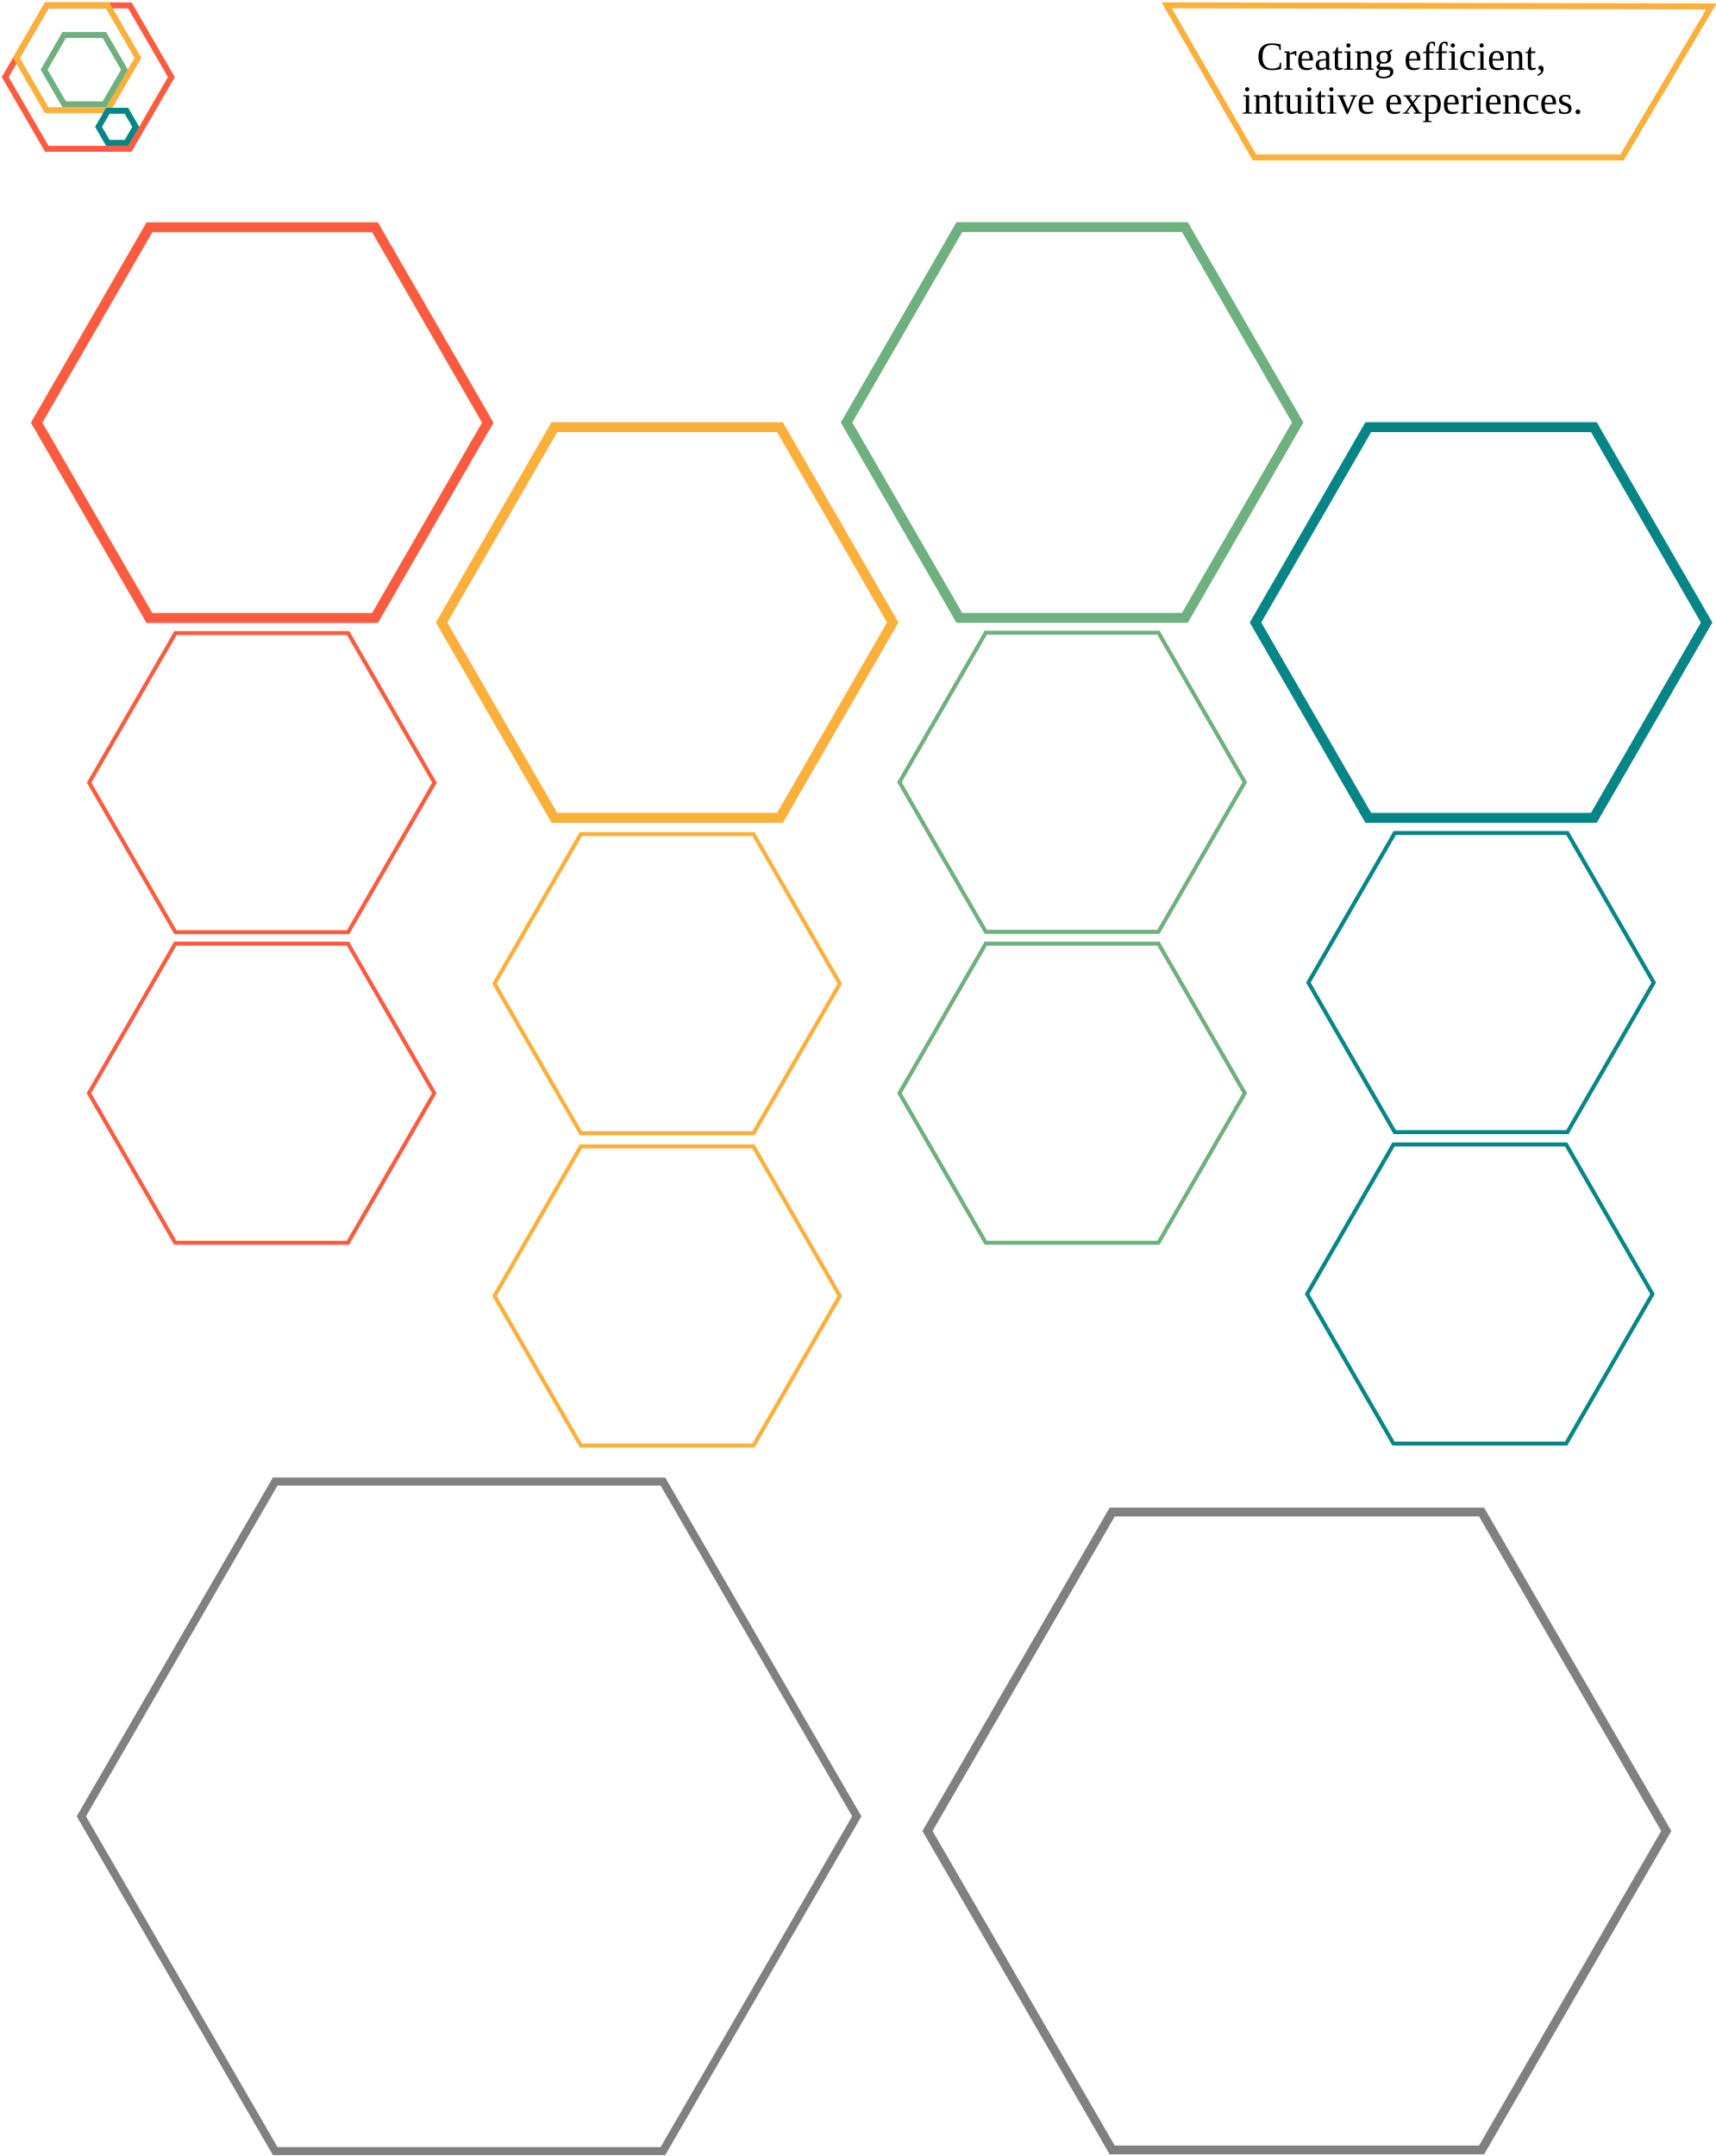
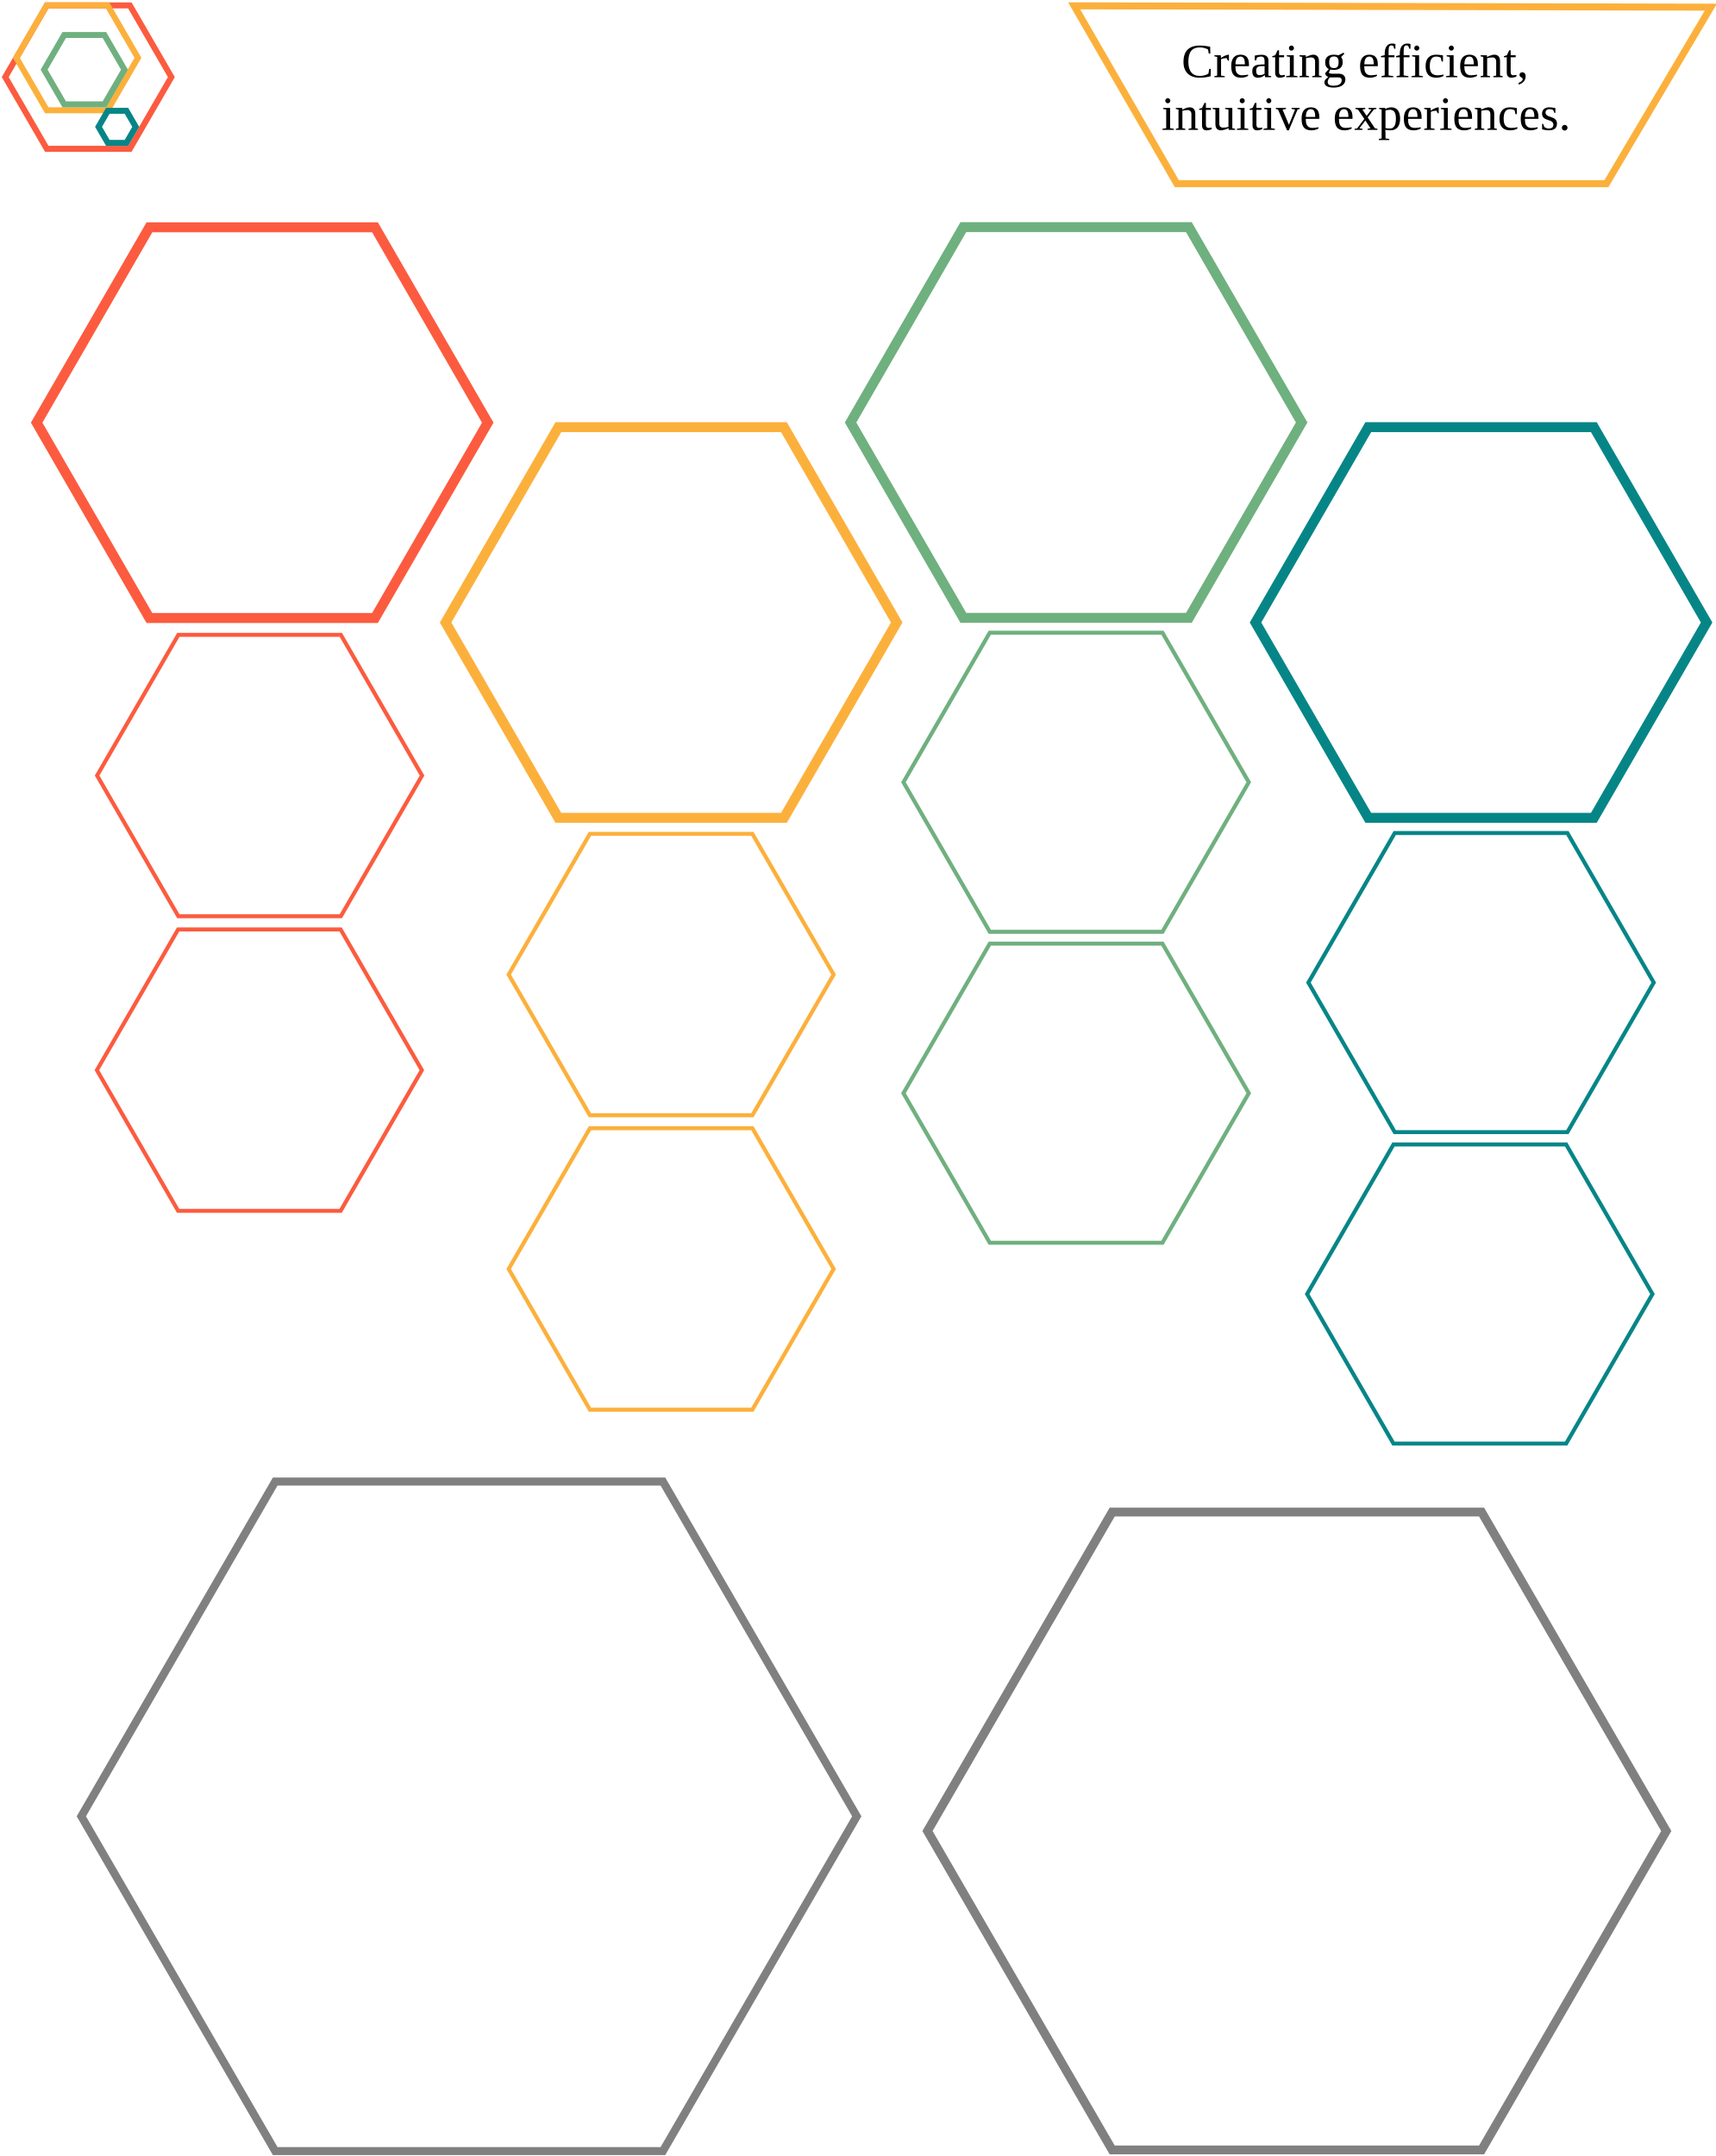
<svg xmlns="http://www.w3.org/2000/svg" xmlns:xlink="http://www.w3.org/1999/xlink" id="svg2" version="1.1" width="860.703" height="1081.35">
  <defs id="defs6" />
  <text xml:space="preserve" style="font-size:40px;font-style:normal;font-weight:normal;line-height:125%;letter-spacing:0px;word-spacing:0px;fill:#000000;fill-opacity:1;stroke:none;font-family:Sans" x="759.629" y="28.686" id="text3011">
    <tspan id="tspan3013" x="759.629" y="28.686" />
  </text>
  <flowRoot xml:space="preserve" id="flowRoot4327" style="font-size:11px;font-style:normal;font-weight:normal;line-height:125%;letter-spacing:0px;word-spacing:0px;fill:#000000;fill-opacity:1;stroke:none;font-family:Museo 300;-inkscape-font-specification:Museo 300" transform="translate(48.88329,44.35)">
    <flowRegion id="flowRegion4329">
      <rect id="rect4331" width="146" height="126" x="243" y="594" style="font-size:11px;font-family:Museo 300;-inkscape-font-specification:Museo 300" />
    </flowRegion>
    <flowPara id="flowPara4333" />
  </flowRoot>
  <flowRoot xml:space="preserve" id="flowRoot4421" style="font-size:11px;font-style:normal;font-weight:normal;line-height:125%;letter-spacing:0px;word-spacing:0px;fill:#000000;fill-opacity:1;stroke:none;font-family:Museo 700;-inkscape-font-specification:Museo 700" transform="translate(48.88329,44.35)">
    <flowRegion id="flowRegion4423">
      <rect id="rect4425" width="275" height="97" x="34" y="18" style="font-size:11px;font-family:Museo 700;-inkscape-font-specification:Museo 700" />
    </flowRegion>
    <flowPara id="flowPara4427" />
  </flowRoot>
  <g id="g3086" transform="translate(-178.482,-8.210526)">
-     <g transform="translate(2,18.63221)" id="g3906">
+     <g transform="translate(2,17.84672)" id="g3906">
      <flowRoot xml:space="preserve" id="flowRoot3075" style="font-size:56px;font-style:normal;font-weight:normal;line-height:125%;letter-spacing:0px;word-spacing:0px;fill:#000000;fill-opacity:1;stroke:none;font-family:Museo 500;-inkscape-font-specification:Museo 500" transform="translate(44.25297,-13.27036)">
        <flowRegion id="flowRegion3077">
          <rect id="rect3079" width="332" height="104" x="226" y="4" style="font-size:56px;font-family:Museo 500;-inkscape-font-specification:Museo 500" />
        </flowRegion>
        <flowPara id="flowPara3081" style="font-size:56px">Marielle Hsu</flowPara>
      </flowRoot>
      <flowRoot xml:space="preserve" id="flowRoot3130" style="font-size:20px;font-style:normal;font-weight:normal;line-height:125%;letter-spacing:0px;word-spacing:0px;fill:#6f6f6f;fill-opacity:0;stroke:none;font-family:Museo 300;-inkscape-font-specification:Museo 300" transform="translate(-0.3470332,-12.50814)">
        <flowRegion id="flowRegion3132">
          <rect id="rect3134" width="327.699" height="61.512" x="271" y="50" style="font-size:20px;fill:#6f6f6f;fill-opacity:0;font-family:Museo 300;-inkscape-font-specification:Museo 300" />
        </flowRegion>
-         <flowPara id="flowPara3136" style="font-size:20px;font-style:normal;fill:#6e6e6e;fill-opacity:1;-inkscape-font-specification:Museo 300 Light">contact<flowSpan style="font-size:20px;font-style:normal;font-variant:normal;font-weight:normal;font-stretch:normal;font-family:Tahoma;-inkscape-font-specification:Tahoma" id="flowSpan3180">@</flowSpan>mariellehsu.com</flowPara>
+         <flowPara id="flowPara3136" style="font-size:24px;font-style:normal;fill:#6e6e6e;fill-opacity:1;-inkscape-font-specification:Museo 300 Light">contact<flowSpan style="font-size:24px;font-style:normal;font-variant:normal;font-weight:normal;font-stretch:normal;font-family:Tahoma;-inkscape-font-specification:Tahoma" id="flowSpan3180">@</flowSpan>mariellehsu.com</flowPara>
      </flowRoot>
    </g>
    <g id="layer1" transform="matrix(0.2109527,0,0,0.2109527,180.0096,-138.1776)">
      <path style="fill:none;stroke:#fc5b3f;stroke-width:13.606;stroke-linecap:square;stroke-linejoin:miter;stroke-miterlimit:4;stroke-opacity:1;stroke-dasharray:none" id="path2987-4" d="m 300.087,143.791 -94.329,163.383 -188.658,0 -94.329,-163.383 94.329,-163.383 188.658,0 z" transform="matrix(1.046868,0,0,1.043563,86.08695,727.1885)" />
      <path style="fill:none;stroke:#fcb03c;stroke-width:18.59;stroke-linecap:square;stroke-linejoin:miter;stroke-miterlimit:4;stroke-opacity:1;stroke-dasharray:none" id="path2987-4-1" d="m 300.087,143.791 -94.329,163.383 -188.658,0 -94.329,-163.383 94.329,-163.383 188.658,0 z" transform="matrix(0.766218,0,0,0.7637907,90.82925,721.5159)" />
      <path style="fill:none;stroke:#068587;stroke-width:60.764;stroke-linecap:square;stroke-linejoin:miter;stroke-miterlimit:4;stroke-opacity:1;stroke-dasharray:none" id="path2987-4-7" d="m 300.087,143.791 -94.329,163.383 -188.658,0 -94.329,-163.383 94.329,-163.383 188.658,0 z" transform="matrix(0.2344116,0,0,0.2336716,245.1576,961.8998)" />
      <path style="fill:none;stroke:#6fb07f;stroke-width:28.124;stroke-linecap:square;stroke-linejoin:miter;stroke-miterlimit:4;stroke-opacity:1;stroke-dasharray:none" id="path2987-4-4" d="m 300.087,143.791 -94.329,163.383 -188.658,0 -94.329,-163.383 94.329,-163.383 188.658,0 z" transform="matrix(0.5064827,0,0,0.5048573,136.7709,787.0006)" />
    </g>
  </g>
  <g id="g4245" transform="translate(-283.9947,717.6084)">
    <path transform="matrix(0.9724284,0,0,0.9693852,412.3086,-543.3634)" d="m 310,760 -100,173.205 -200,0 L -90,760 10,586.795 l 200,0 z" id="path3113-1" style="fill:none;stroke:#808080;stroke-width:4.149;stroke-miterlimit:4;stroke-opacity:1;stroke-dasharray:none" />
-     <flowRoot xml:space="preserve" id="flowRoot4429-3" style="font-size:40px;font-style:normal;font-weight:normal;line-height:125%;letter-spacing:0px;word-spacing:0px;fill:#000000;fill-opacity:1;stroke:none;font-family:Sans" transform="matrix(0.5,-0.8660254,0.8660254,0.5,269.0046,200.095)">
+     <flowRoot xml:space="preserve" id="flowRoot4429-3" style="font-size:40px;font-style:normal;font-weight:normal;line-height:125%;letter-spacing:0px;word-spacing:0px;fill:#000000;fill-opacity:1;stroke:none;font-family:Sans" transform="matrix(0.5,-0.8660254,0.8660254,0.5,273.0046,200.095)">
      <flowRegion id="flowRegion4431-6">
        <rect id="rect4433-17" width="298" height="91" x="34" y="19" />
      </flowRegion>
-       <flowPara id="flowPara4435-6" style="font-size:28px;font-family:Museo 700;-inkscape-font-specification:Museo 700">EXPERIENCE</flowPara>
+       <flowPara id="flowPara4435-6" style="font-size:24px;font-family:Museo 700;-inkscape-font-specification:Museo 700">EXPERIENCE</flowPara>
    </flowRoot>
    <path style="fill:none;stroke:none" id="path3113-1-1" d="m 310,760 -100,173.205 -200,0 L -90,760 10,586.795 l 200,0 z" transform="matrix(0.9749733,0,0,0.9719221,421.2038,-553.598)" />
    <flowRoot xml:space="preserve" id="flowRoot4212" style="font-size:20px;font-style:normal;font-variant:normal;font-weight:normal;font-stretch:normal;line-height:125%;letter-spacing:0px;word-spacing:0px;fill:#000000;fill-opacity:1;stroke:none;font-family:Arial;-inkscape-font-specification:Arial">
      <flowRegion id="flowRegion4214">
        <rect id="rect4216" width="16" height="31" x="771" y="395.349" />
      </flowRegion>
      <flowPara id="flowPara4218" />
    </flowRoot>
    <flowRoot xml:space="preserve" style="font-size:12px;font-style:normal;font-weight:normal;line-height:125%;letter-spacing:0px;word-spacing:0px;fill:#000000;fill-opacity:1;stroke:none;font-family:Museo 300;-inkscape-font-specification:Museo 300" id="flowRoot4151" transform="translate(4,0)">
      <flowRegion id="flowRegion4153">
        <use x="0" y="0" xlink:href="#path3113-1" id="use4155" width="860.703" height="1081.35" />
      </flowRegion>
      <flowPara style="font-size:6px;font-style:normal;font-variant:normal;font-weight:600;font-stretch:normal;font-family:Museo 700;-inkscape-font-specification:Museo 700 Semi-Bold" id="flowPara4157"> </flowPara>
      <flowPara id="flowPara4159" style="font-size:12px;font-style:normal;font-variant:normal;font-weight:600;font-stretch:normal;font-family:Museo 700;-inkscape-font-specification:Museo 700 Semi-Bold">Application/UX Designer </flowPara>
      <flowPara id="flowPara4161" style="font-size:12px;font-style:normal;font-variant:normal;font-weight:300;font-stretch:normal;font-family:Museo 300;-inkscape-font-specification:Museo 300 Light">San Francisco, CA</flowPara>
      <flowPara id="flowPara4163" style="font-size:12px;font-style:normal;font-variant:normal;font-weight:300;font-stretch:normal;font-family:Museo 300;-inkscape-font-specification:Museo 300 Light">Public Utilites Comission   2015</flowPara>
      <flowPara id="flowPara4165" style="font-size:12px;font-style:normal;font-variant:normal;font-weight:600;font-stretch:normal;font-family:Museo 700;-inkscape-font-specification:Museo 700 Semi-Bold" />
      <flowPara id="flowPara4167" style="font-size:12px">
        <flowSpan style="font-size:12px;font-style:normal;font-variant:normal;font-weight:600;font-stretch:normal;font-family:Museo 700;-inkscape-font-specification:Museo 700 Semi-Bold" id="flowSpan4169">Visual/UX Designer </flowSpan>San Francisco, CA</flowPara>
      <flowPara id="flowPara4171" style="font-size:12px">Department of Public Works    2014 - 2015</flowPara>
      <flowPara id="flowPara4173" style="font-size:12px" />
      <flowPara id="flowPara4175" style="font-size:12px">
        <flowSpan style="font-size:12px;font-style:normal;font-variant:normal;font-weight:600;font-stretch:normal;font-family:Museo 700;-inkscape-font-specification:Museo 700 Semi-Bold" id="flowSpan4177">Retail Interaction Designer</flowSpan> San Francisco, CA</flowPara>
      <flowPara id="flowPara4179" style="font-size:12px">Other Machine Co.   2013 - 2014</flowPara>
      <flowPara id="flowPara4181" style="font-size:12px" />
      <flowPara id="flowPara4183" style="font-size:12px">
        <flowSpan style="font-size:12px;font-style:normal;font-variant:normal;font-weight:600;font-stretch:normal;font-family:Museo 700;-inkscape-font-specification:Museo 700 Semi-Bold" id="flowSpan4185">Quality Assurance Tester</flowSpan> San Francisco, CA</flowPara>
      <flowPara id="flowPara4187" style="font-size:12px">Gree International, Inc.   2012 - 2013</flowPara>
      <flowPara id="flowPara4189" style="font-size:12px" />
      <flowPara id="flowPara4191" style="font-size:12px">
        <flowSpan style="font-size:12px;font-style:normal;font-variant:normal;font-weight:600;font-stretch:normal;font-family:Museo 700;-inkscape-font-specification:Museo 700 Semi-Bold" id="flowSpan4193">QA Process Consultant</flowSpan> Berkeley, CA</flowPara>
      <flowPara id="flowPara4195" style="font-size:12px">Crater House   2012</flowPara>
      <flowPara id="flowPara4197" style="font-size:12px" />
      <flowPara id="flowPara4199" style="font-size:12px">
        <flowSpan style="font-size:12px;font-style:normal;font-variant:normal;font-weight:600;font-stretch:normal;font-family:Museo 700;-inkscape-font-specification:Museo 700 Semi-Bold" id="flowSpan4201">Quality Assurance Tester/Lead</flowSpan> San Francisco, CA</flowPara>
      <flowPara id="flowPara4203" style="font-size:12px">Songbird    2009 - 2012</flowPara>
      <flowPara id="flowPara4205" style="font-size:12px" />
      <flowPara id="flowPara4207" style="font-size:12px">
        <flowSpan style="font-size:12px;font-style:normal;font-variant:normal;font-weight:600;font-stretch:normal;font-family:Museo 700;-inkscape-font-specification:Museo 700 Semi-Bold" id="flowSpan4209">Systems Administrator</flowSpan> Oakland, CA</flowPara>
      <flowPara id="flowPara4211" style="font-size:12px">Xantrion Consulting    2009</flowPara>
      <flowPara id="flowPara4215" style="font-size:12px" />
      <flowPara id="flowPara4217" style="font-size:12px">
        <flowSpan style="font-size:12px;font-style:normal;font-variant:normal;font-weight:600;font-stretch:normal;font-family:Museo 700;-inkscape-font-specification:Museo 700 Semi-Bold" id="flowSpan4219">Department Secretary</flowSpan>  Berkeley, CA</flowPara>
      <flowPara id="flowPara4221" style="font-size:12px">UC Berkeley, EECS   2008</flowPara>
    </flowRoot>
  </g>
  <path transform="matrix(0.8513692,0,0,0.8487049,247.757,201.346)" d="m 310,760 -100,173.205 -200,0 L -90,760 10,586.795 l 200,0 z" id="path3113-4" style="fill:none;stroke:none" />
  <g id="g4115" transform="translate(368.5954,102.9382)">
    <g transform="translate(28,-34)" id="g3112">
      <path style="fill:none;stroke:#808080;stroke-width:4.777;stroke-miterlimit:4;stroke-opacity:1;stroke-dasharray:none" id="path3113" d="m 310,760 -100,173.205 -200,0 L -90,760 10,586.795 l 200,0 z" transform="matrix(0.9264521,0,0,0.9235528,152.0165,147.5095)" />
      <flowRoot transform="matrix(0.5,-0.8660254,0.8660254,0.5,16.6029,855.6151)" style="font-size:40px;font-style:normal;font-weight:normal;line-height:125%;letter-spacing:0px;word-spacing:0px;fill:#000000;fill-opacity:1;stroke:none;font-family:Sans" id="flowRoot4429-3-6" xml:space="preserve">
        <flowRegion id="flowRegion4431-6-4">
          <rect y="19" x="34" height="91" width="298" id="rect4433-17-6" />
        </flowRegion>
        <flowPara style="font-size:24px;font-family:Museo 700;-inkscape-font-specification:Museo 700" id="flowPara4435-6-2">EDUCATION</flowPara>
      </flowRoot>
    </g>
    <path style="fill:none;stroke:none" id="path3113-7" d="m 310,760 -100,173.205 -200,0 L -90,760 10,586.795 l 200,0 z" transform="matrix(0.8185793,0,0,0.8160176,178.0984,211.0486)" />
    <flowRoot id="flowRoot4073" style="font-size:12px;font-style:normal;font-weight:normal;line-height:125%;letter-spacing:0px;word-spacing:0px;fill:#000000;fill-opacity:1;stroke:none;font-family:Museo 300;-inkscape-font-specification:Museo 300" xml:space="preserve" transform="translate(-4,-16)">
      <flowRegion id="flowRegion4075">
        <use height="990" width="765" id="use4077" xlink:href="#path3113-7" y="0" x="0" />
      </flowRegion>
      <flowPara id="flowPara4079" style="font-size:4px;font-style:normal;font-variant:normal;font-weight:600;font-stretch:normal;font-family:Museo 700;-inkscape-font-specification:Museo 700 Semi-Bold"> </flowPara>
      <flowPara id="flowPara4241" style="font-style:normal;font-variant:normal;font-weight:600;font-stretch:normal;font-family:Museo 700;-inkscape-font-specification:Museo 700 Semi-Bold">General Assemb.ly</flowPara>
      <flowPara id="flowPara4083">San Francisco, CA</flowPara>
      <flowPara id="flowPara4085">User Experience Design   2014</flowPara>
      <flowPara id="flowPara4087" />
      <flowPara id="flowPara4089">
        <flowSpan style="font-style:normal;font-variant:normal;font-weight:600;font-stretch:normal;font-family:Museo 700;-inkscape-font-specification:Museo 700 Semi-Bold" id="flowSpan4091">University of California, Berkeley</flowSpan>           Berkeley, CA</flowPara>
      <flowPara id="flowPara4093">Summer Mandarin Chinese intensive   2007</flowPara>
      <flowPara id="flowPara4095" />
      <flowPara id="flowPara4097" style="font-style:normal;font-variant:normal;font-weight:600;font-stretch:normal;font-family:Museo 700;-inkscape-font-specification:Museo 700 Semi-Bold">University of St Andrews</flowPara>
      <flowPara id="flowPara4101"> Scotland</flowPara>
      <flowPara id="flowPara4103">Semester abroad in Physics and CS   2006</flowPara>
      <flowPara id="flowPara4105" />
      <flowPara id="flowPara4107" style="font-style:normal;font-variant:normal;font-weight:600;font-stretch:normal;font-family:Museo 700;-inkscape-font-specification:Museo 700 Semi-Bold">Bryn Mawr College</flowPara>
      <flowPara id="flowPara4111">Bryn Mawr, PA</flowPara>
      <flowPara id="flowPara4113">Bachelors degree in Physics   2003 - 2007</flowPara>
    </flowRoot>
  </g>
  <g id="g4285" transform="translate(138.8378,-912.3318)">
-     <path id="path4147" d="m 674.753,991.32 -184.327,0 -44.06,-76.313 273.215,0.569 z" style="fill:none;stroke:#fcb03c;stroke-width:3;stroke-linecap:butt;stroke-linejoin:miter;stroke-miterlimit:4;stroke-opacity:1;stroke-dasharray:none" />
-     <text id="text4149" y="947.315" x="583.383" style="font-size:22px;font-style:normal;font-weight:normal;line-height:110%;letter-spacing:0px;word-spacing:0px;fill:#000000;fill-opacity:1;stroke:none;font-family:Museo 300;-inkscape-font-specification:Museo 300" xml:space="preserve">
-       <tspan style="font-size:20px;text-align:center;line-height:110%;text-anchor:middle" y="947.315" x="583.383" id="tspan4151">Creating efficient,</tspan>
-       <tspan id="tspan4169" style="font-size:20px;text-align:center;line-height:110%;text-anchor:middle" y="969.315" x="583.383">intuitive experiences.</tspan>
+     <path id="path4147" d="m 666.928,1004.462 -215.459,0 -51.501,-89.202 319.36,0.665 z" style="fill:none;stroke:#fcb03c;stroke-width:3.507;stroke-linecap:butt;stroke-linejoin:miter;stroke-miterlimit:4;stroke-opacity:1;stroke-dasharray:none" />
+     <text id="text4149" y="951.07" x="560.139" style="font-size:22px;font-style:normal;font-weight:normal;line-height:110%;letter-spacing:0px;word-spacing:0px;fill:#000000;fill-opacity:1;stroke:none;font-family:Museo 300;-inkscape-font-specification:Museo 300" xml:space="preserve">
+       <tspan style="font-size:24px;text-align:center;line-height:110%;text-anchor:middle" y="951.07" x="560.139" id="tspan4151">Creating efficient,</tspan>
+       <tspan id="tspan4169" style="font-size:24px;text-align:center;line-height:110%;text-anchor:middle" y="977.47" x="560.139">intuitive experiences.</tspan>
    </text>
  </g>
  <g id="g4223" transform="translate(-6,8)">
    <g transform="translate(23.88329,-78.01842)" id="g4220">
      <path style="fill:none;stroke:none" id="path3927" d="m 170.454,130 -55.227,95.656 -110.454,0 L -50.454,130 4.773,34.344 l 110.454,0 z" transform="matrix(0.8853192,0,0,0.8853192,61.10925,169.3342)" />
      <path style="fill:none;stroke:#fc5b3f;stroke-width:4.881;stroke-miterlimit:4;stroke-opacity:1;stroke-dasharray:none" id="path4104" d="m 410.454,140 -55.227,95.656 -110.454,0 L 189.546,140 l 55.227,-95.656 110.454,0 z" transform="matrix(1.024314,0,0,1.024314,-193.6551,138.596)" />
      <flowRoot xml:space="preserve" id="flowRoot4429" style="font-size:40px;font-style:normal;font-weight:normal;line-height:125%;letter-spacing:0px;word-spacing:0px;fill:#000000;fill-opacity:1;stroke:none;font-family:Sans" transform="matrix(0.5,-0.8660254,0.8660254,0.5,-52.14532,290.5691)">
        <flowRegion id="flowRegion4431">
          <rect id="rect4433" width="298" height="91" x="34" y="19" />
        </flowRegion>
        <flowPara id="flowPara4435" style="font-size:22.5px;font-family:Museo 700;-inkscape-font-specification:Museo 700">PROJECTS</flowPara>
      </flowRoot>
      <path style="fill:none;stroke:none" id="path4104-3" d="m 410.454,140 -55.227,95.656 -110.454,0 L 189.546,140 l 55.227,-95.656 110.454,0 z" transform="matrix(0.9688727,0,0,0.9688727,-174.3896,147.8472)" />
      <flowRoot transform="translate(0,2)" xml:space="preserve" style="font-size:11px;font-style:normal;font-weight:normal;line-height:125%;letter-spacing:0px;word-spacing:0px;fill:#000000;fill-opacity:1;stroke:none;font-family:Museo 300;-inkscape-font-specification:Museo 300" id="flowRoot4203">
        <flowRegion id="flowRegion4205">
          <use x="0" y="0" xlink:href="#path4104-3" id="use4207" width="765" height="990" />
        </flowRegion>
        <flowPara id="flowPara4209" style="font-style:normal;font-variant:normal;font-weight:600;font-stretch:normal;font-family:Museo 700;-inkscape-font-specification:Museo 700 Semi-Bold">
          <flowSpan id="flowSpan3181" style="line-height:200%">
-             <flowSpan id="flowSpan3183" style="line-height:125%">Mobile apps </flowSpan>
+             <flowSpan id="flowSpan3183" style="line-height:125%">Mobile &amp; Web Apps </flowSpan>
          </flowSpan>
        </flowPara>
-         <flowPara id="flowPara4214">user interviews, card sorting, sketching, research, paper prototype, interaction representation, error handling, testing, iteration, clickable prototype.</flowPara>
-       </flowRoot>
-     </g>
-     <g transform="translate(-4,-10)" id="g3966">
-       <flowRoot xml:space="preserve" id="flowRoot4355" style="font-size:11px;font-style:normal;font-weight:normal;line-height:125%;letter-spacing:0px;word-spacing:0px;fill:#000000;fill-opacity:1;stroke:none;font-family:Museo 300;-inkscape-font-specification:Museo 300" transform="translate(2.555056,-337.3784)">
+         <flowPara id="flowPara4214">user interviews, card sorting, sketching, root cause identification, scope definition, research, paper prototype, interaction representation, error handling, testing, iteration, clickable prototype.</flowPara>
+       </flowRoot>
+     </g>
+     <g transform="translate(0,-10)" id="g3966">
+       <flowRoot xml:space="preserve" id="flowRoot4355" style="font-size:11px;font-style:normal;font-weight:normal;line-height:125%;letter-spacing:0px;word-spacing:0px;fill:#000000;fill-opacity:1;stroke:none;font-family:Museo 300;-inkscape-font-specification:Museo 300" transform="translate(-2.559658,-340.9411)">
        <flowRegion id="flowRegion4357">
          <rect id="rect4359" width="196" height="168" x="41" y="712" style="font-size:11px;font-family:Museo 300;-inkscape-font-specification:Museo 300" />
        </flowRegion>
        <flowPara id="flowPara4334" style="text-align:center;text-anchor:middle">paper prototype</flowPara>
        <flowPara id="flowPara4756" style="text-align:center;text-anchor:middle">POPapp (mobile and web)</flowPara>
        <flowPara id="flowPara4760" style="text-align:center;text-anchor:middle">pen and paper</flowPara>
      </flowRoot>
-       <path style="fill:none;stroke:#fc5b3f;stroke-width:2.55;stroke-miterlimit:4;stroke-opacity:1;stroke-dasharray:none" id="path4104-7" d="m 410.454,140 -55.227,95.656 -110.454,0 L 189.546,140 l 55.227,-95.656 110.454,0 z" transform="matrix(0.7841727,0,0,0.7841727,-93.93105,284.7558)" />
-       <flowRoot xml:space="preserve" id="flowRoot4429-5" style="font-size:40px;font-style:normal;font-weight:normal;line-height:125%;letter-spacing:0px;word-spacing:0px;fill:#000000;fill-opacity:1;stroke:none;font-family:Sans" transform="matrix(0.5,-0.8660254,0.8660254,0.5,3.047561,405.7314)">
+       <path style="fill:none;stroke:#fc5b3f;stroke-width:2.711;stroke-miterlimit:4;stroke-opacity:1;stroke-dasharray:none" id="path4104-7" d="m 410.454,140 -55.227,95.656 -110.454,0 L 189.546,140 l 55.227,-95.656 110.454,0 z" transform="matrix(0.7378663,0,0,0.7377845,-85.15384,287.6875)" />
+       <flowRoot xml:space="preserve" id="flowRoot4429-5" style="font-size:40px;font-style:normal;font-weight:normal;line-height:125%;letter-spacing:0px;word-spacing:0px;fill:#000000;fill-opacity:1;stroke:none;font-family:Sans" transform="matrix(0.5,-0.8660254,0.8660254,0.5,3.047561,401.7314)">
        <flowRegion id="flowRegion4431-5">
          <rect id="rect4433-1" width="298" height="91" x="34" y="19" />
        </flowRegion>
        <flowPara id="flowPara4435-7" style="font-size:22.5px;font-family:Museo 700;-inkscape-font-specification:Museo 700">TOOLS</flowPara>
      </flowRoot>
-       <path transform="matrix(0.7841727,0,0,0.7841727,-94.0296,440.5097)" d="m 410.454,140 -55.227,95.656 -110.454,0 L 189.546,140 l 55.227,-95.656 110.454,0 z" id="path4104-7-1" style="fill:none;stroke:#fc5b3f;stroke-width:2.55;stroke-miterlimit:4;stroke-opacity:1;stroke-dasharray:none" />
-       <flowRoot transform="matrix(0.5,-0.8660254,0.8660254,0.5,3.657315,558.8101)" style="font-size:40px;font-style:normal;font-weight:normal;line-height:125%;letter-spacing:0px;word-spacing:0px;fill:#000000;fill-opacity:1;stroke:none;font-family:Sans" id="flowRoot4429-5-1" xml:space="preserve">
+       <path transform="matrix(0.7378663,0,0,0.7377845,-85.25239,435.4414)" d="m 410.454,140 -55.227,95.656 -110.454,0 L 189.546,140 l 55.227,-95.656 110.454,0 z" id="path4104-7-1" style="fill:none;stroke:#fc5b3f;stroke-width:2.711;stroke-miterlimit:4;stroke-opacity:1;stroke-dasharray:none" />
+       <flowRoot transform="matrix(0.5,-0.8660254,0.8660254,0.5,3.657315,546.8101)" style="font-size:40px;font-style:normal;font-weight:normal;line-height:125%;letter-spacing:0px;word-spacing:0px;fill:#000000;fill-opacity:1;stroke:none;font-family:Sans" id="flowRoot4429-5-1" xml:space="preserve">
        <flowRegion id="flowRegion4431-5-7">
          <rect y="19" x="34" height="91" width="298" id="rect4433-1-4" />
        </flowRegion>
-         <flowPara style="font-size:22.5px;font-family:Museo 700;-inkscape-font-specification:Museo 700" id="flowPara4435-7-0">SKILLS</flowPara>
-       </flowRoot>
-     </g>
-   </g>
-   <g id="g4104" transform="translate(-8,2)">
-     <g transform="translate(48.31765,-17.38683)" id="g4266">
+         <flowPara style="font-size:22.5px;font-family:Museo 700;-inkscape-font-specification:Museo 700" id="flowPara4435-7-0">ROLES</flowPara>
+       </flowRoot>
+     </g>
+   </g>
+   <g id="g4104" transform="translate(-6,2)">
+     <g transform="translate(48.31765,-17.38685)" id="g4266">
      <path style="fill:none;stroke:none" id="path3043" d="m 231.508,540 -58.246,100.885 -116.492,0 L -1.475,540 56.771,439.115 l 116.492,0 z" transform="matrix(0.8668703,0,0,0.8709788,195.4323,-142.3419)" />
      <flowRoot xml:space="preserve" style="font-size:11px;font-style:normal;font-weight:normal;line-height:125%;letter-spacing:0px;word-spacing:0px;fill:#000000;fill-opacity:1;stroke:none;font-family:Museo 300;-inkscape-font-specification:Museo 300" id="flowRoot3841">
        <flowRegion id="flowRegion3843">
          <use height="990" width="765" x="0" y="0" xlink:href="#path3043" id="use3845" />
        </flowRegion>
-         <flowPara style="font-style:normal;font-variant:normal;font-weight:600;font-stretch:normal;font-family:Museo 700;-inkscape-font-specification:Museo 700 Semi-Bold" id="flowPara3847">Website rebrands</flowPara>
+         <flowPara style="font-style:normal;font-variant:normal;font-weight:600;font-stretch:normal;font-family:Museo 700;-inkscape-font-specification:Museo 700 Semi-Bold" id="flowPara3847">(Re)Branding</flowPara>
        <flowPara id="flowPara3849">stakeholder interviews, user research, partner collaboration and communication, client communication, card sorting, understanding a project brief, time management, market and competitive research, information architecture, wireframing, appropriate use of design triggers.</flowPara>
      </flowRoot>
      <path style="fill:none;stroke:#fcb03c;stroke-width:4.881;stroke-miterlimit:4;stroke-opacity:1;stroke-dasharray:none" id="path4104-4" d="m 410.454,140 -55.227,95.656 -110.454,0 L 189.546,140 l 55.227,-95.656 110.454,0 z" transform="matrix(1.024314,0,0,1.024314,-12.95923,184.1978)" />
    </g>
-     <g transform="translate(57.69071,-59.82458)" id="g4275">
-       <flowRoot xml:space="preserve" id="flowRoot4335" style="font-size:11px;font-style:normal;font-weight:normal;line-height:125%;letter-spacing:0px;word-spacing:0px;fill:#000000;fill-opacity:1;stroke:none;font-family:Museo 300;-inkscape-font-specification:Museo 300" transform="translate(-41.41448,-81.68233)">
+     <g transform="translate(62.80543,-60.82456)" id="g4275">
+       <flowRoot xml:space="preserve" id="flowRoot4335" style="font-size:11px;font-style:normal;font-weight:normal;line-height:125%;letter-spacing:0px;word-spacing:0px;fill:#000000;fill-opacity:1;stroke:none;font-family:Museo 300;-inkscape-font-specification:Museo 300" transform="translate(-46.5292,-85.24504)">
        <flowRegion id="flowRegion4337">
          <rect id="rect4339" width="177" height="136" x="238" y="580" style="font-size:11px;font-family:Museo 300;-inkscape-font-specification:Museo 300" />
        </flowRegion>
        <flowPara style="text-align:center;text-anchor:middle" id="flowPara4341">Google Drive</flowPara>
        <flowPara style="text-align:center;text-anchor:middle" id="flowPara4343">Google Forms</flowPara>
        <flowPara style="text-align:center;text-anchor:middle" id="flowPara4345">group collaboration</flowPara>
        <flowPara style="text-align:center;text-anchor:middle" id="flowPara4347">Zurb.com design triggers</flowPara>
        <flowPara id="flowPara3165" style="text-align:center;text-anchor:middle">pen and paper</flowPara>
        <flowPara style="text-align:center;text-anchor:middle" id="flowPara4349">Omnigraffle</flowPara>
        <flowPara style="text-align:center;text-anchor:middle" id="flowPara4353">whiteboard</flowPara>
        <flowPara id="flowPara4315" style="text-align:center;text-anchor:middle">Invision</flowPara>
      </flowRoot>
-       <path transform="matrix(0.7841727,0,0,0.7841727,49.71017,441.3914)" d="m 410.454,140 -55.227,95.656 -110.454,0 L 189.546,140 l 55.227,-95.656 110.454,0 z" id="path4104-7-0" style="fill:none;stroke:#fcb03c;stroke-width:2.55;stroke-miterlimit:4;stroke-opacity:1;stroke-dasharray:none" />
-     </g>
-     <path transform="matrix(0.7841727,0,0,0.7841727,107.4009,538.2319)" d="m 410.454,140 -55.227,95.656 -110.454,0 L 189.546,140 l 55.227,-95.656 110.454,0 z" id="path4104-7-0-40" style="fill:none;stroke:#fcb03c;stroke-width:2.55;stroke-miterlimit:4;stroke-opacity:1;stroke-dasharray:none" />
-   </g>
-   <g id="g4079" transform="translate(0.4902954,4.5)">
+       <path transform="matrix(0.7378663,0,0,0.7377845,58.48739,444.323)" d="m 410.454,140 -55.227,95.656 -110.454,0 L 189.546,140 l 55.227,-95.656 110.454,0 z" id="path4104-7-0" style="fill:none;stroke:#fcb03c;stroke-width:2.711;stroke-miterlimit:4;stroke-opacity:1;stroke-dasharray:none" />
+     </g>
+     <path transform="matrix(0.7378663,0,0,0.7377845,121.2928,531.1636)" d="m 410.454,140 -55.227,95.656 -110.454,0 L 189.546,140 l 55.227,-95.656 110.454,0 z" id="path4104-7-0-40" style="fill:none;stroke:#fcb03c;stroke-width:2.711;stroke-miterlimit:4;stroke-opacity:1;stroke-dasharray:none" />
+   </g>
+   <g id="g4079" transform="translate(2.490295,4.5)">
    <g transform="translate(63.43832,-16.60126)" id="g4356">
      <path style="fill:none;stroke:none" id="path3043-1" d="m 231.508,540 -58.246,100.885 -116.492,0 L -1.475,540 56.771,439.115 l 116.492,0 z" transform="matrix(0.8668703,0,0,0.8709788,372.7781,-246.2481)" />
-       <flowRoot xml:space="preserve" style="font-size:11.021px;font-style:normal;font-weight:normal;line-height:125%;letter-spacing:0px;word-spacing:0px;fill:#000000;fill-opacity:1;stroke:none;font-family:Sans" id="flowRoot3869">
-         <flowRegion id="flowRegion3871">
-           <use height="990" width="765" x="0" y="0" xlink:href="#path3043-1" id="use3873" />
-         </flowRegion>
-         <flowPara style="font-size:11px;line-height:125%;font-family:Museo 700;-inkscape-font-specification:Museo 700" id="flowPara3875">Visual design and front-end web development</flowPara>
-         <flowPara style="font-size:11px;line-height:125%;font-family:Museo 300;-inkscape-font-specification:Museo 300" id="flowPara3879">HTML, CSS, JavaScript, jquery, version control, security, typography, layout, intuitive flow, grid systems, color palettes, mood boards, personal branding, and all of the previous.</flowPara>
-       </flowRoot>
      <path transform="matrix(1.024314,0,0,1.024314,166.56,80.596)" d="m 410.454,140 -55.227,95.656 -110.454,0 L 189.546,140 l 55.227,-95.656 110.454,0 z" id="path4104-4-9" style="fill:none;stroke:#6fb07f;stroke-width:4.881;stroke-miterlimit:4;stroke-opacity:1;stroke-dasharray:none" />
    </g>
    <g transform="translate(70.98481,-60.46778)" id="g4420">
      <flowRoot xml:space="preserve" id="flowRoot4109" style="font-size:11px;font-style:normal;font-weight:normal;line-height:125%;letter-spacing:0px;word-spacing:0px;fill:#000000;fill-opacity:1;stroke:none;font-family:Museo 300;-inkscape-font-specification:Museo 300" transform="translate(-52.07727,-303.6232)">
        <flowRegion id="flowRegion4111">
          <rect id="rect4113" width="175" height="122" x="431" y="690" style="font-size:11px;font-family:Museo 300;-inkscape-font-specification:Museo 300" />
        </flowRegion>
        <flowPara style="text-align:center;text-anchor:middle" id="flowPara4277">emacs</flowPara>
        <flowPara id="flowPara4744" style="text-align:center;text-anchor:middle">Notepad++</flowPara>
        <flowPara style="text-align:center;text-anchor:middle" id="flowPara4279">Google Drive</flowPara>
        <flowPara id="flowPara4734" style="text-align:center;text-anchor:middle">scissors and tape</flowPara>
        <flowPara id="flowPara4764" style="text-align:center;text-anchor:middle">pen and paper</flowPara>
        <flowPara id="flowPara4736" style="text-align:center;text-anchor:middle">Omnigraffle</flowPara>
        <flowPara style="text-align:center;text-anchor:middle" id="flowPara4283">whiteboard</flowPara>
        <flowPara id="flowPara4701" style="text-align:center;text-anchor:middle">Invision</flowPara>
        <flowPara style="text-align:center;text-anchor:middle" id="flowPara4685">github</flowPara>
      </flowRoot>
      <path style="fill:none;stroke:#6fb07f;stroke-width:2.55;stroke-miterlimit:4;stroke-opacity:1;stroke-dasharray:none" id="path4104-7-0-4" d="m 410.454,140 -55.227,95.656 -110.454,0 L 189.546,140 l 55.227,-95.656 110.454,0 z" transform="matrix(0.7841727,0,0,0.7841727,231.056,338.5154)" />
    </g>
    <path style="fill:none;stroke:#6fb07f;stroke-width:2.55;stroke-miterlimit:4;stroke-opacity:1;stroke-dasharray:none" id="path4104-7-0-4-9" d="m 410.454,140 -55.227,95.656 -110.454,0 L 189.546,140 l 55.227,-95.656 110.454,0 z" transform="matrix(0.7841727,0,0,0.7841727,302.0408,434.0097)" />
+     <flowRoot xml:space="preserve" style="font-size:11.021px;font-style:normal;font-weight:normal;line-height:125%;letter-spacing:0px;word-spacing:0px;fill:#000000;fill-opacity:1;stroke:none;font-family:Sans" id="flowRoot3258" transform="translate(-454.0558,34.19512)">
+       <flowRegion id="flowRegion3260" />
+       <flowPara id="flowPara3264" style="font-size:11px;line-height:125%;font-family:Museo 700;-inkscape-font-specification:Museo 700">Design &amp; Develop</flowPara>
+       <flowPara id="flowPara3266" style="font-size:11px;line-height:125%;font-family:Museo 300;-inkscape-font-specification:Museo 300">HTML, CSS, JavaScript, jquery, version control, security, documentation, code standards, troubleshooting, research, interviews, typography, layout, intuitive flow, grid systems, color palettes, mood boards, personal branding, write/refine/understand design specification documents, establish and maintain consistent messaging.</flowPara>
+     </flowRoot>
  </g>
  <g id="g4053" transform="translate(2,-9.491362)">
    <g transform="translate(87.73259,-5.895469)" id="g4435">
      <path style="fill:none;stroke:none" id="path3043-4" d="m 231.508,540 -58.246,100.885 -116.492,0 L -1.475,540 56.771,439.115 l 116.492,0 z" transform="matrix(0.8668703,0,0,0.8709788,550.1238,-142.9205)" />
-       <flowRoot xml:space="preserve" style="font-size:11px;font-style:normal;font-weight:normal;line-height:125%;letter-spacing:0px;word-spacing:0px;fill:#000000;fill-opacity:1;stroke:none;font-family:Museo 300;-inkscape-font-specification:Museo 300" id="flowRoot3905">
-         <flowRegion id="flowRegion3907">
-           <use height="990" width="765" x="0" y="0" xlink:href="#path3043-4" id="use3909" />
-         </flowRegion>
-         <flowPara style="font-style:normal;font-variant:normal;font-weight:600;font-stretch:normal;font-family:Museo 700;-inkscape-font-specification:Museo 700 Semi-Bold" id="flowPara3911">Client work</flowPara>
-         <flowPara id="flowPara3913">communication,</flowPara>
-         <flowPara id="flowPara4459">scope creep, setting expectations, user research and interviews, mockups, and all of the previous.</flowPara>
-       </flowRoot>
      <path style="fill:none;stroke:#068587;stroke-width:4.881;stroke-miterlimit:4;stroke-opacity:1;stroke-dasharray:none" id="path4104-4-9-8" d="m 410.454,140 -55.227,95.656 -110.454,0 L 189.546,140 l 55.227,-95.656 110.454,0 z" transform="matrix(1.024314,0,0,1.024314,345.8862,184.1978)" />
+       <flowRoot xml:space="preserve" style="font-size:11px;font-style:normal;font-weight:normal;line-height:125%;letter-spacing:0px;word-spacing:0px;fill:#000000;fill-opacity:1;stroke:none;font-family:Museo 300;-inkscape-font-specification:Museo 300" id="flowRoot3207" transform="translate(2,8)">
+         <flowRegion id="flowRegion3209">
+           <use x="0" y="0" xlink:href="#path4104-4-9-8" id="use3211" width="860.703" height="1081.35" />
+         </flowRegion>
+         <flowPara id="flowPara3213" style="font-style:normal;font-variant:normal;font-weight:600;font-stretch:normal;font-family:Museo 700;-inkscape-font-specification:Museo 700 Semi-Bold">Process Optimization</flowPara>
+         <flowPara id="flowPara3215">communication,</flowPara>
+         <flowPara id="flowPara3217">scope creep, setting expectations, user research and interviews, mockups, prototypes, documentation, automation, business best practices, physical and digital</flowPara>
+         <flowPara id="flowPara3234">   organization, archiving, labeling,</flowPara>
+         <flowPara id="flowPara3238">   teaching, training, standards and</flowPara>
+         <flowPara id="flowPara3246">   principles of efficiency.</flowPara>
+       </flowRoot>
    </g>
    <g transform="translate(99.0707,-48.87154)" id="g4444">
      <flowRoot xml:space="preserve" id="flowRoot4137" style="font-size:11px;font-style:normal;font-weight:normal;line-height:125%;letter-spacing:0px;word-spacing:0px;fill:#000000;fill-opacity:1;stroke:none;font-family:Museo 300;-inkscape-font-specification:Museo 300" transform="translate(-34.43151,-79.69679)">
        <flowRegion id="flowRegion4139">
          <rect id="rect4141" width="150.552" height="165.912" x="601" y="570" style="font-size:11px;font-family:Museo 300;-inkscape-font-specification:Museo 300" />
        </flowRegion>
        <flowPara id="flowPara4715" style="text-align:center;text-anchor:middle">Axure</flowPara>
        <flowPara id="flowPara4797" style="text-align:center;text-anchor:middle">Google Drive</flowPara>
        <flowPara id="flowPara4801" style="text-align:center;text-anchor:middle">Google Calendar</flowPara>
        <flowPara style="text-align:center;text-anchor:middle" id="flowPara4213">kimono labs API builder</flowPara>
        <flowPara id="flowPara4787" style="text-align:center;text-anchor:middle">pen and paper</flowPara>
        <flowPara id="flowPara4789" style="text-align:center;text-anchor:middle">Omnigraffle</flowPara>
        <flowPara id="flowPara4791" style="text-align:center;text-anchor:middle">whiteboard</flowPara>
        <flowPara id="flowPara4793" style="text-align:center;text-anchor:middle">Invision</flowPara>
        <flowPara style="text-align:center;text-anchor:middle" id="flowPara4223">jsfiddle</flowPara>
      </flowRoot>
      <path style="fill:none;stroke:#068587;stroke-width:2.55;stroke-miterlimit:4;stroke-opacity:1;stroke-dasharray:none" id="path4104-7-0-4-8" d="m 410.454,140 -55.227,95.656 -110.454,0 L 189.546,140 l 55.227,-95.656 110.454,0 z" transform="matrix(0.7841727,0,0,0.7841727,406.5906,441.3914)" />
    </g>
    <path style="fill:none;stroke:#068587;stroke-width:2.55;stroke-miterlimit:4;stroke-opacity:1;stroke-dasharray:none" id="path4104-7-0-4-8-4" d="m 410.454,140 -55.227,95.656 -110.454,0 L 189.546,140 l 55.227,-95.656 110.454,0 z" transform="matrix(0.7841727,0,0,0.7841727,505.026,548.732)" />
  </g>
+   <flowRoot xml:space="preserve" id="flowRoot3229" style="fill:black;stroke:none;stroke-opacity:1;stroke-width:1px;stroke-linejoin:miter;stroke-linecap:butt;fill-opacity:1;font-family:Arial;font-style:normal;font-weight:normal;font-size:14px;line-height:125%;letter-spacing:0px;word-spacing:0px;-inkscape-font-specification:Arial;font-stretch:normal;font-variant:normal">
+     <flowRegion id="flowRegion3231">
+       <rect id="rect3233" width="72.199" height="24.437" x="693.11" y="283.828" />
+     </flowRegion>
+     <flowPara id="flowPara3235" />
+   </flowRoot>
</svg>
